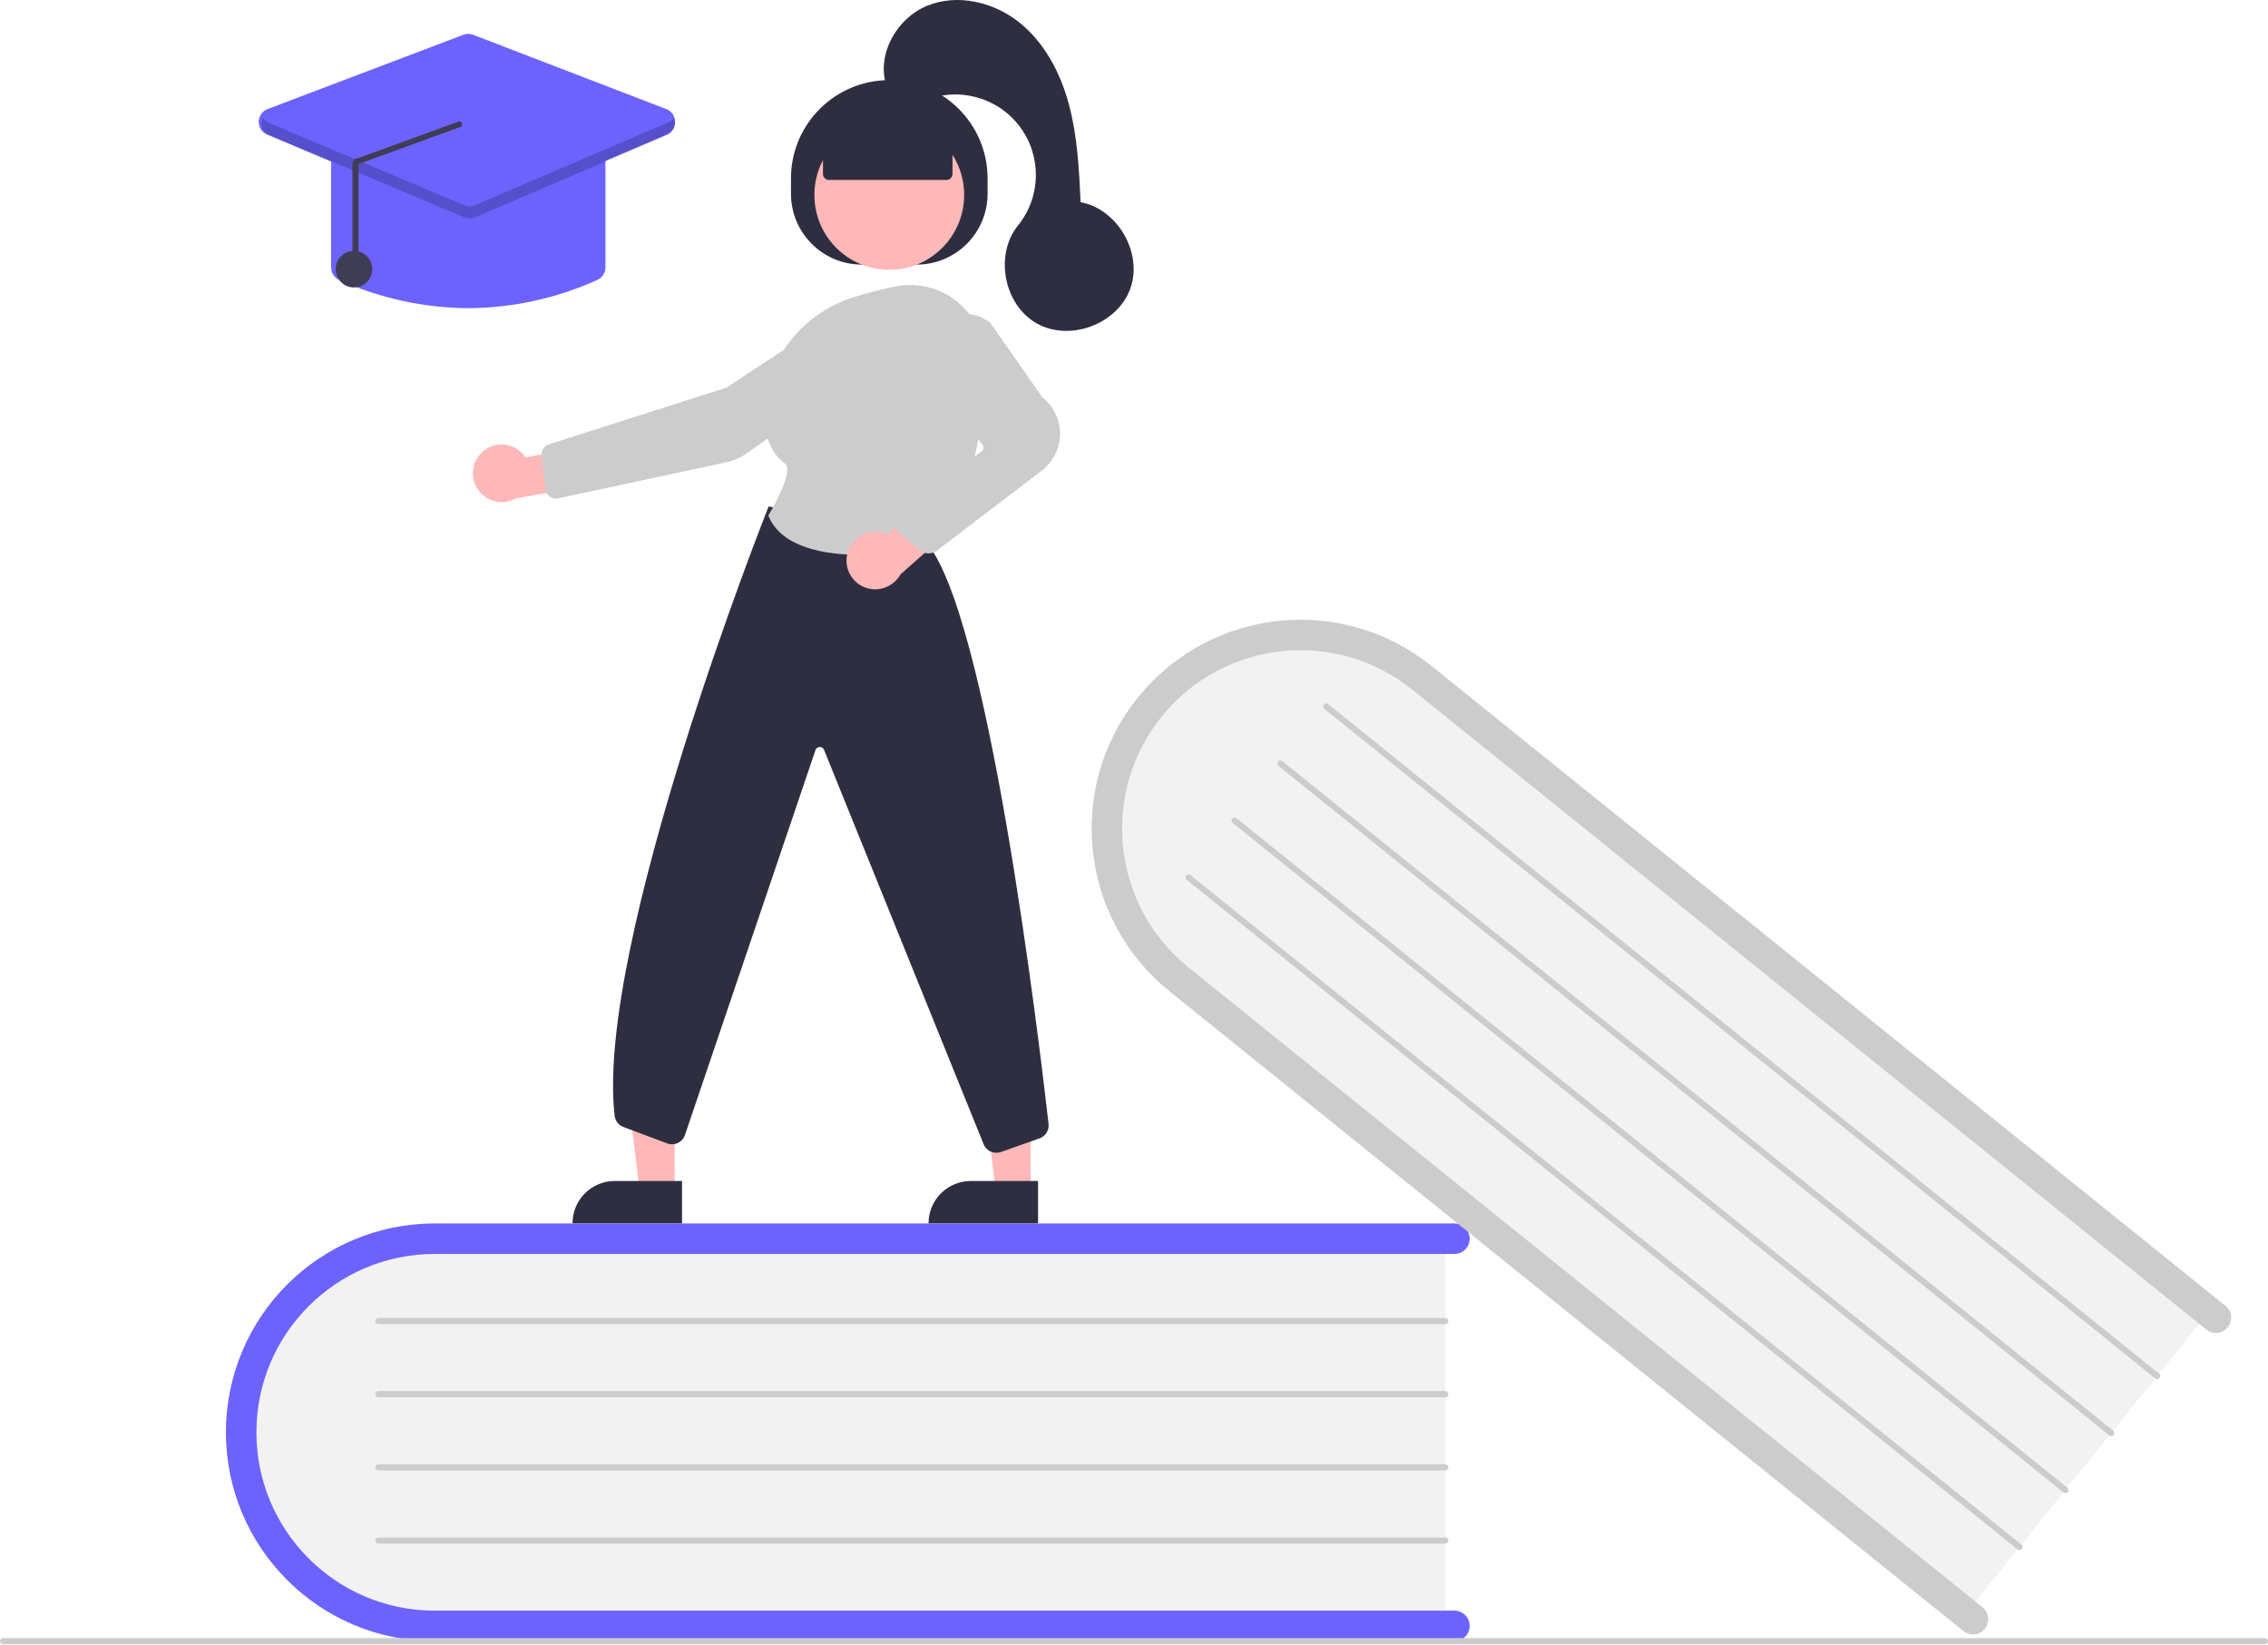
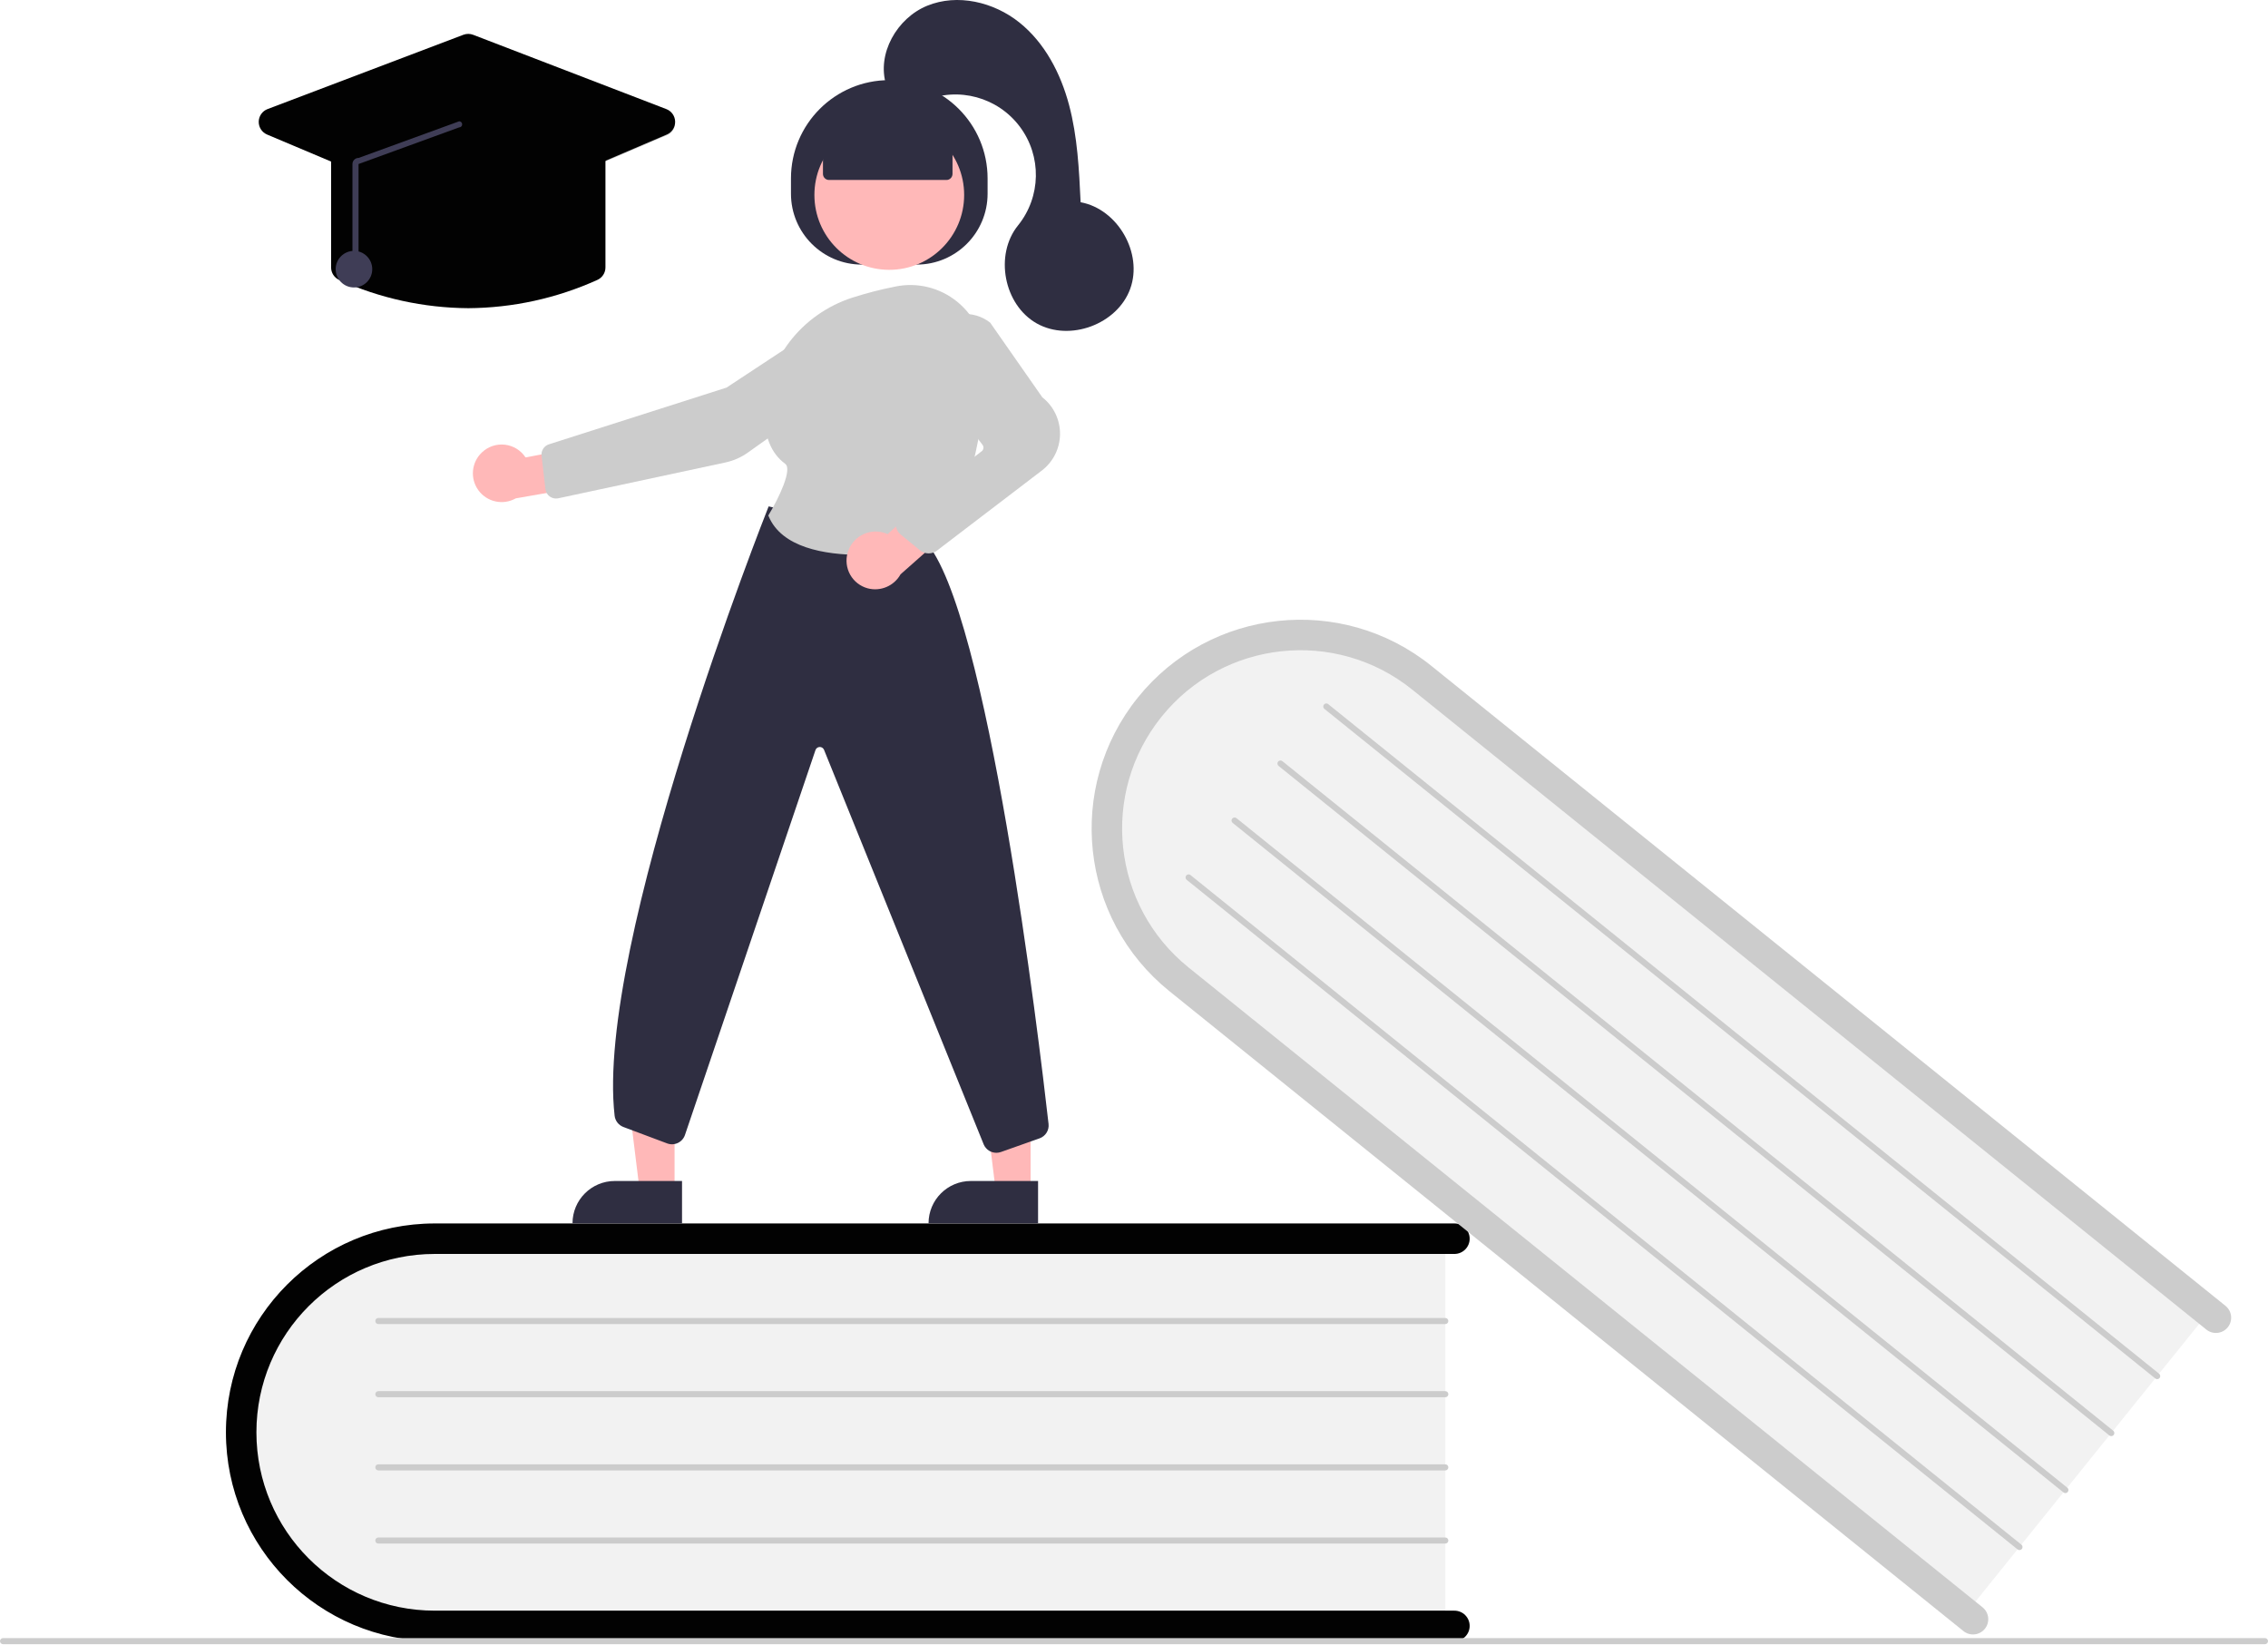
<svg xmlns="http://www.w3.org/2000/svg" data-name="Layer 1" width="744" height="539.286" viewBox="0 0 744 539.286">
  <path d="M702.114,584.643v130H376.415c-37.109,0-67.301-29.16-67.301-65s30.192-65,67.301-65Z" transform="translate(-228 -180.357)" fill="#f2f2f2" />
-   <path d="M710.114,713.643a5.002,5.002,0,0,1-5,5h-334.5a68.5,68.5,0,1,1,0-137h334.5a5,5,0,0,1,0,10h-334.5a58.5,58.5,0,1,0,0,117h334.5A5.002,5.002,0,0,1,710.114,713.643Z" transform="translate(-228 -180.357)" fill="#6c63ff" />
+   <path d="M710.114,713.643a5.002,5.002,0,0,1-5,5h-334.5a68.5,68.5,0,1,1,0-137h334.5a5,5,0,0,1,0,10h-334.5a58.5,58.5,0,1,0,0,117h334.5A5.002,5.002,0,0,1,710.114,713.643Z" transform="translate(-228 -180.357)" fill="#020202" />
  <path d="M702.114,614.643h-350a1,1,0,1,1,0-2h350a1,1,0,0,1,0,2Z" transform="translate(-228 -180.357)" fill="#ccc" />
  <path d="M702.114,638.643h-350a1,1,0,1,1,0-2h350a1,1,0,0,1,0,2Z" transform="translate(-228 -180.357)" fill="#ccc" />
  <path d="M702.114,662.643h-350a1,1,0,1,1,0-2h350a1,1,0,0,1,0,2Z" transform="translate(-228 -180.357)" fill="#ccc" />
  <path d="M702.114,686.643h-350a1,1,0,1,1,0-2h350a1,1,0,0,1,0,2Z" transform="translate(-228 -180.357)" fill="#ccc" />
  <path d="M953.832,609.114,872.267,710.342,618.652,505.992c-28.896-23.283-34.111-64.932-11.624-92.84s64.292-31.671,93.189-8.388Z" transform="translate(-228 -180.357)" fill="#f2f2f2" />
  <path d="M879.124,714.583a5.002,5.002,0,0,1-7.031.756L611.625,505.467a68.5,68.5,0,0,1,85.957-106.679L958.05,608.66a5,5,0,1,1-6.274,7.787L691.307,406.575a58.5,58.5,0,1,0-73.408,91.106L878.367,707.553A5.002,5.002,0,0,1,879.124,714.583Z" transform="translate(-228 -180.357)" fill="#ccc" />
  <path d="M935.009,632.474,662.471,412.877a1,1,0,1,1,1.255-1.557L936.264,630.917a1,1,0,1,1-1.255,1.557Z" transform="translate(-228 -180.357)" fill="#ccc" />
  <path d="M919.951,651.163,647.413,431.565a1,1,0,0,1,1.255-1.557L921.206,649.605a1,1,0,1,1-1.255,1.557Z" transform="translate(-228 -180.357)" fill="#ccc" />
  <path d="M904.893,669.851,632.355,450.254a1,1,0,0,1,1.255-1.557L906.148,668.294a1,1,0,1,1-1.255,1.557Z" transform="translate(-228 -180.357)" fill="#ccc" />
  <path d="M889.835,688.539,617.297,468.942a1,1,0,1,1,1.255-1.557L891.089,686.982a1,1,0,1,1-1.255,1.557Z" transform="translate(-228 -180.357)" fill="#ccc" />
  <path d="M971,719.643H229a1,1,0,0,1,0-2H971a1,1,0,0,1,0,2Z" transform="translate(-228 -180.357)" fill="#ccc" />
  <polygon points="338.081 390.622 326.649 390.621 321.212 346.525 338.085 346.527 338.081 390.622" fill="#ffb8b8" />
  <path d="M318.482,387.355h22.048a0,0,0,0,1,0,0v13.882a0,0,0,0,1,0,0H304.6a0,0,0,0,1,0,0v0A13.882,13.882,0,0,1,318.482,387.355Z" fill="#2f2e41" />
  <polygon points="221.286 390.622 209.854 390.621 204.417 346.525 221.29 346.527 221.286 390.622" fill="#ffb8b8" />
  <path d="M201.688,387.355h22.048a0,0,0,0,1,0,0v13.882a0,0,0,0,1,0,0H187.806a0,0,0,0,1,0,0v0A13.882,13.882,0,0,1,201.688,387.355Z" fill="#2f2e41" />
  <path d="M487.471,243.89v-5a32.25,32.25,0,0,1,32.25-32.25h0a32.25,32.25,0,0,1,32.25,32.25v5a23.25,23.25,0,0,1-23.25,23.25h-18A23.25,23.25,0,0,1,487.471,243.89Z" transform="translate(-228 -180.357)" fill="#2f2e41" />
  <circle cx="291.721" cy="63.942" r="24.561" fill="#ffb8b8" />
  <path d="M634.488,376.475" transform="translate(-228 -180.357)" fill="#ffb8b8" />
  <path d="M386.125,328.713A9.377,9.377,0,0,1,400.405,330.39l21.055-3.983,5.541,12.205-29.812,5.207a9.428,9.428,0,0,1-11.064-15.106Z" transform="translate(-228 -180.357)" fill="#ffb8b8" />
  <path d="M500.573,284.328l.275.417L466.322,307.49l-58.258,18.603a3.508,3.508,0,0,0-2.412,3.738l1.271,10.947a3.501,3.501,0,0,0,4.21,3.018l54.83-11.753a19.806,19.806,0,0,0,7.371-3.245L512.122,301.201a10.02,10.02,0,0,0,4.158-8.947,9.975,9.975,0,0,0-15.433-7.508Z" transform="translate(-228 -180.357)" fill="#ccc" />
  <path d="M554.853,558.466a4.518,4.518,0,0,1-4.138-2.701l-52.41-129.501a1.5,1.5,0,0,0-2.809.158L452.739,552.495a4.501,4.501,0,0,1-5.882,2.891l-14.338-5.377a4.489,4.489,0,0,1-2.897-3.705c-6.45-56.192,49.8-198.03,50.369-199.456l.157-.395,51.277,11.343.107.116c20.458,22.318,37.273,163.082,40.437,191.074a4.479,4.479,0,0,1-2.971,4.747l-12.656,4.476A4.457,4.457,0,0,1,554.853,558.466Z" transform="translate(-228 -180.357)" fill="#2f2e41" />
  <path d="M510.673,362.363c-12.424,0-26.274-2.477-30.538-12.701l-.098-.235.133-.218c3.365-5.521,7.813-14.94,5.422-16.709-4.709-3.482-6.994-9.21-6.792-17.025.44-16.966,12-32.029,28.766-37.482h0A127.642,127.642,0,0,1,521.829,274.321a24.281,24.281,0,0,1,20.133,4.972,24.526,24.526,0,0,1,9.096,18.871c.176,18.131-2.615,43.383-16.912,60.72a4.448,4.448,0,0,1-2.633,1.531A122.223,122.223,0,0,1,510.673,362.363Z" transform="translate(-228 -180.357)" fill="#ccc" />
  <path d="M506.051,361.684a9.556,9.556,0,0,1,11.678-6.664,9.407,9.407,0,0,1,1.448.536l15.987-14.549,11.118,7.49-22.862,20.231a9.539,9.539,0,0,1-10.813,4.587A9.394,9.394,0,0,1,506.051,361.684Z" transform="translate(-228 -180.357)" fill="#ffb8b8" />
  <path d="M532.632,361.869a4.488,4.488,0,0,1-2.845-1.015l-6.304-5.152a4.5,4.5,0,0,1,.109-7.055l26.442-20.28a1.503,1.503,0,0,0,.283-2.095L533.996,304.696a13.285,13.285,0,0,1,.887-17.114h0a13.248,13.248,0,0,1,17.888-1.431l.103.109,17.042,24.402a15.193,15.193,0,0,1-.36,24.186l-34.246,26.139A4.507,4.507,0,0,1,532.632,361.869Z" transform="translate(-228 -180.357)" fill="#ccc" />
  <path d="M497.965,237.39V225.204l21.756-9.5,20.744,9.5v12.186a2,2,0,0,1-2,2h-38.5A2,2,0,0,1,497.965,237.39Z" transform="translate(-228 -180.357)" fill="#2f2e41" />
  <path d="M518.722,208.257c-3.199-10.239,3.519-21.972,13.451-26.025s21.813-1.22,30.194,5.476,13.58,16.724,16.335,27.091,3.278,21.177,3.787,31.891c12.202,2.241,20.503,16.714,16.276,28.378s-19.873,17.459-30.678,11.362-13.935-22.485-6.136-32.134a26.374,26.374,0,0,0-30.688-40.91C525.248,215.902,517.702,209.368,518.722,208.257Z" transform="translate(-228 -180.357)" fill="#2f2e41" />
-   <path d="M381.614,281.44a104.449,104.449,0,0,1-42.348-9.275,4.473,4.473,0,0,1-2.652-4.104V231.643a4.505,4.505,0,0,1,4.5-4.5h81a4.505,4.505,0,0,1,4.5,4.5v36.418a4.473,4.473,0,0,1-2.652,4.104h0A104.449,104.449,0,0,1,381.614,281.44Z" transform="translate(-228 -180.357)" fill="#6c63ff" />
-   <path d="M381.603,251.937a4.505,4.505,0,0,1-1.749-.352l-64.232-27.1a4.5,4.5,0,0,1,.153-8.353L380.008,191.765a4.484,4.484,0,0,1,3.211.007l63.372,24.368a4.5,4.5,0,0,1,.154,8.338L383.373,251.577A4.507,4.507,0,0,1,381.603,251.937Z" transform="translate(-228 -180.357)" fill="#6c63ff" />
+   <path d="M381.614,281.44a104.449,104.449,0,0,1-42.348-9.275,4.473,4.473,0,0,1-2.652-4.104V231.643a4.505,4.505,0,0,1,4.5-4.5h81a4.505,4.505,0,0,1,4.5,4.5v36.418a4.473,4.473,0,0,1-2.652,4.104h0A104.449,104.449,0,0,1,381.614,281.44Z" transform="translate(-228 -180.357)" fill="#020202" />
+   <path d="M381.603,251.937a4.505,4.505,0,0,1-1.749-.352l-64.232-27.1a4.5,4.5,0,0,1,.153-8.353L380.008,191.765a4.484,4.484,0,0,1,3.211.007l63.372,24.368a4.5,4.5,0,0,1,.154,8.338L383.373,251.577A4.507,4.507,0,0,1,381.603,251.937Z" transform="translate(-228 -180.357)" fill="#020202" />
  <circle cx="116.114" cy="88.286" r="6" fill="#3f3d56" />
  <path d="M446.965,220.631,383.592,247.73a4,4,0,0,1-3.127.008l-64.232-27.099a3.925,3.925,0,0,1-1.913-1.681,3.997,3.997,0,0,0,1.913,5.681l64.232,27.099a4,4,0,0,0,3.127-.008l63.373-27.099a3.997,3.997,0,0,0,1.895-5.673A3.927,3.927,0,0,1,446.965,220.631Z" transform="translate(-228 -180.357)" opacity="0.2" />
  <path d="M344.618,268.62a1,1,0,0,0,1-1V234.158l32.981-12.015a1,1,0,0,0,.03-2l-32.981,12.015a1.962,1.962,0,0,0-1.433.575,1.986,1.986,0,0,0-.596,1.425v33.461A1,1,0,0,0,344.618,268.62Z" transform="translate(-228 -180.357)" fill="#3f3d56" />
</svg>
